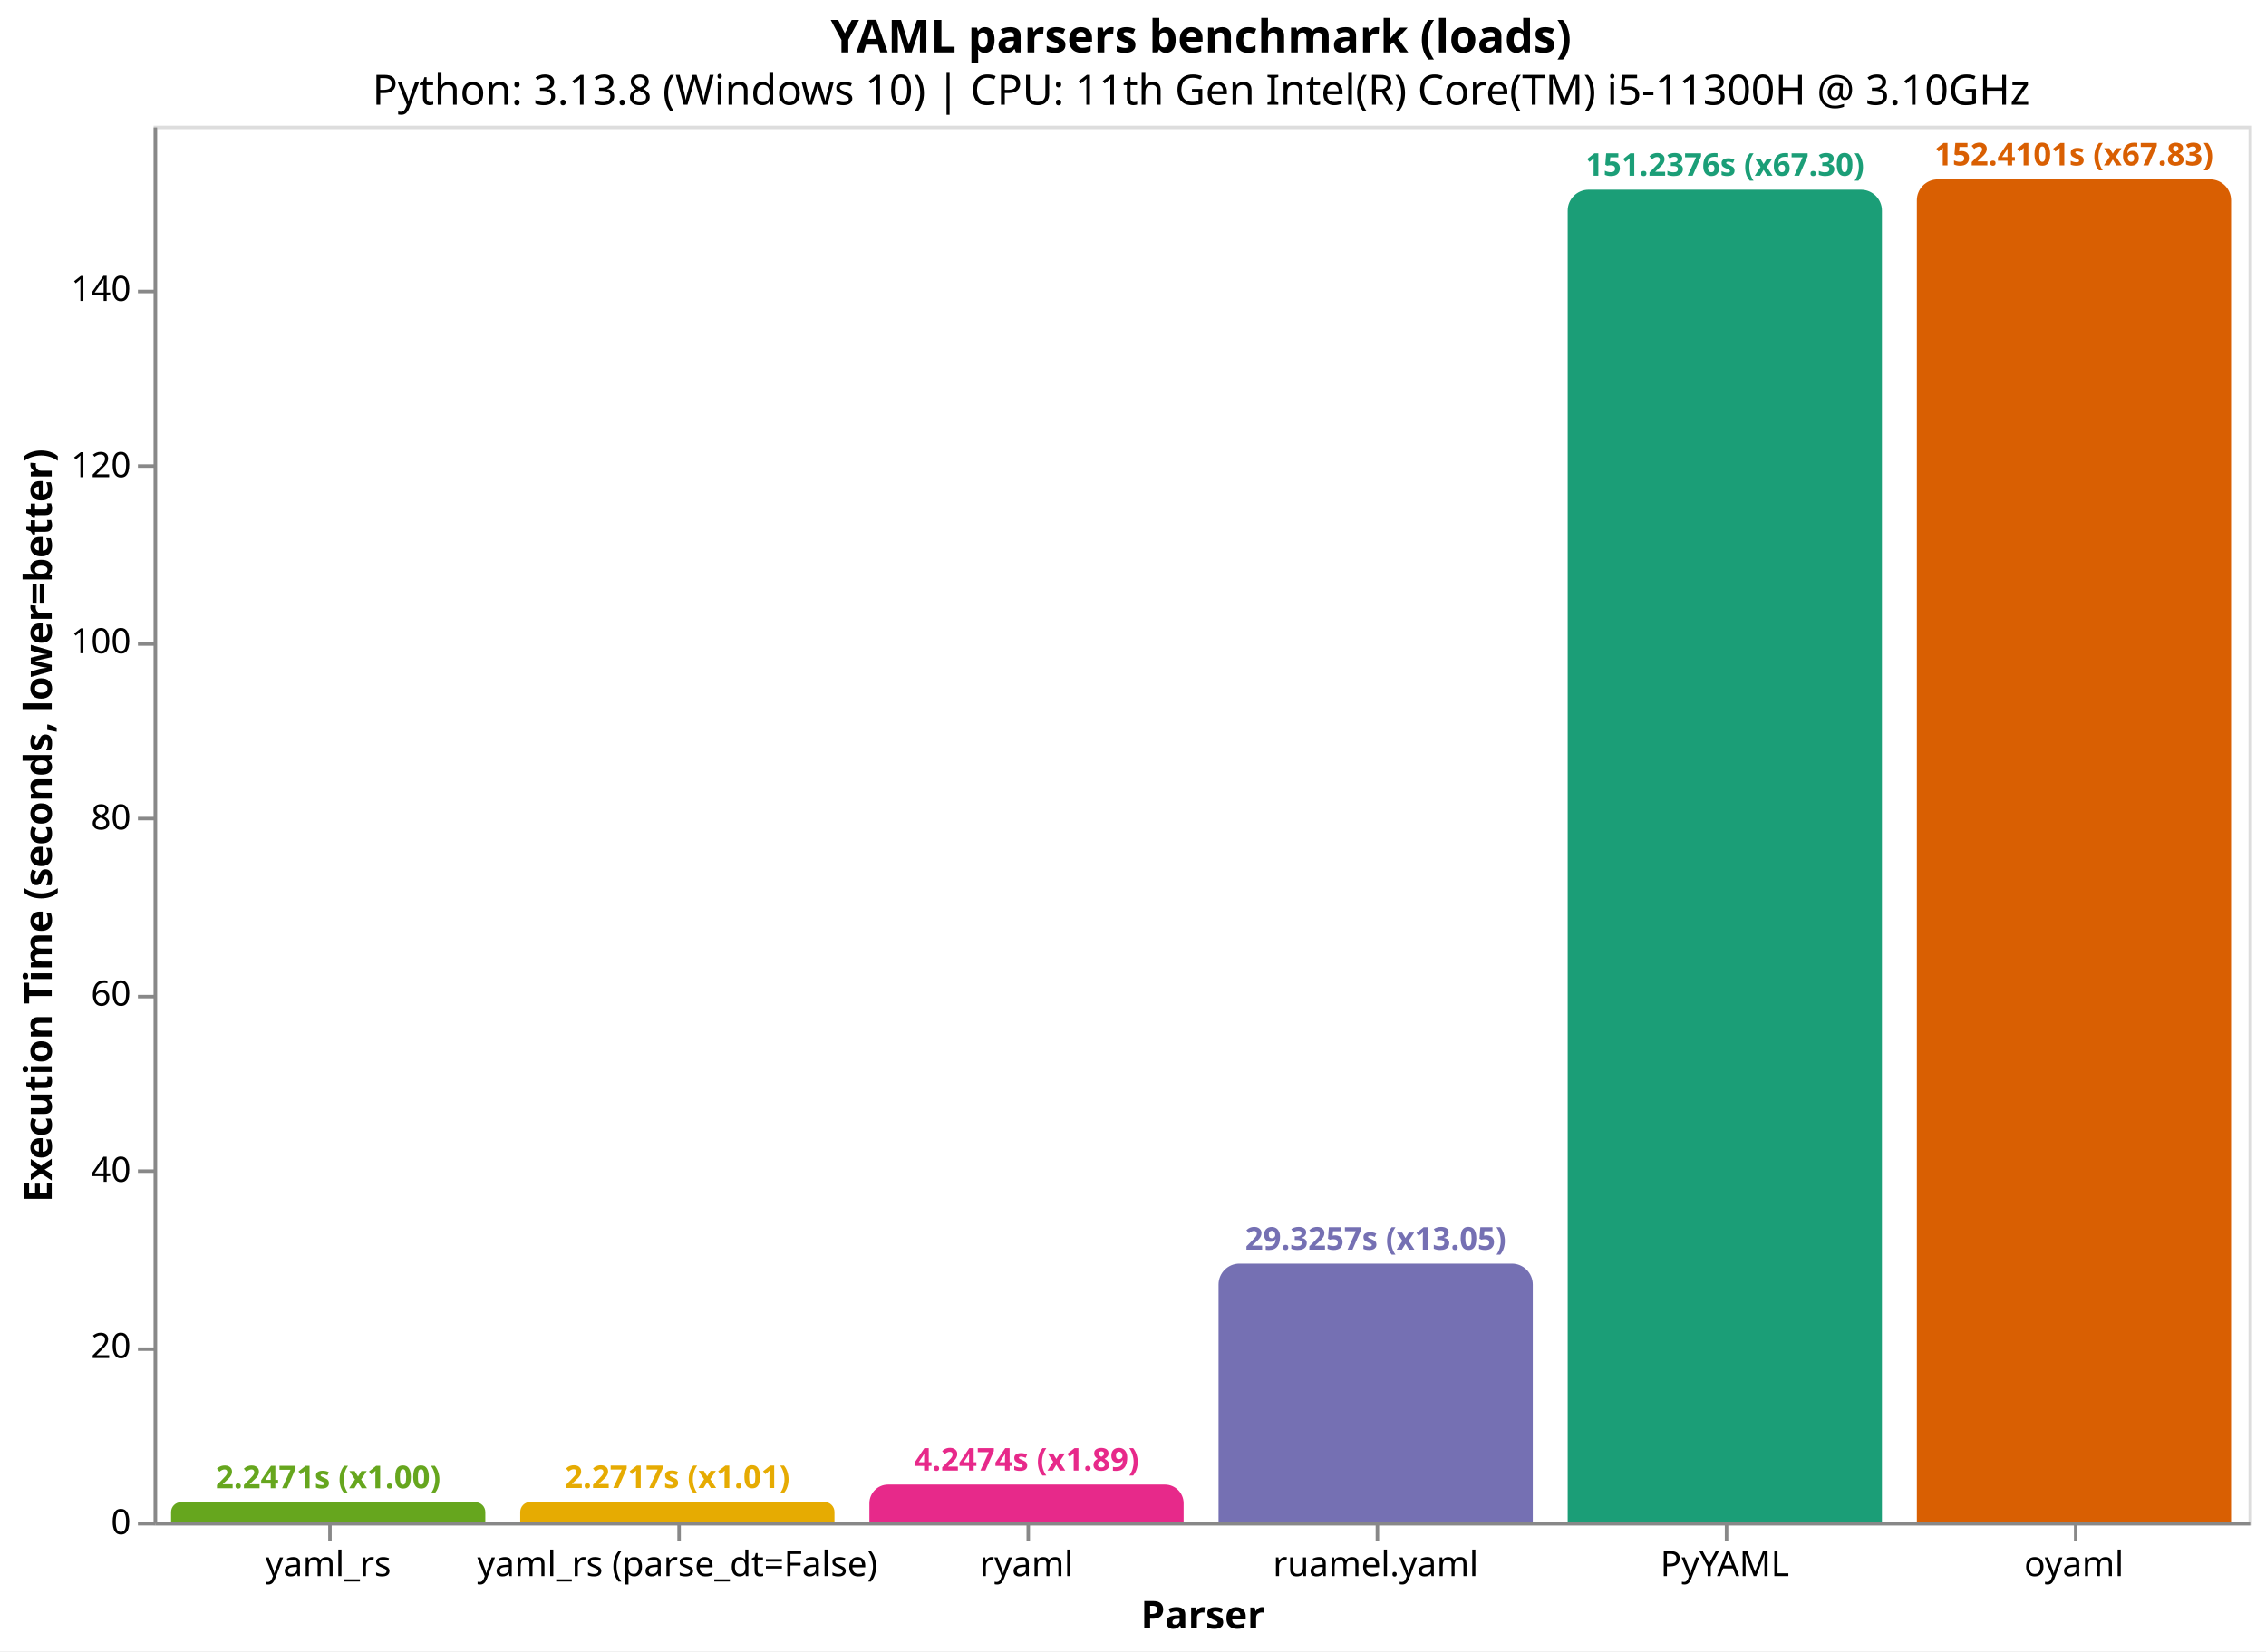
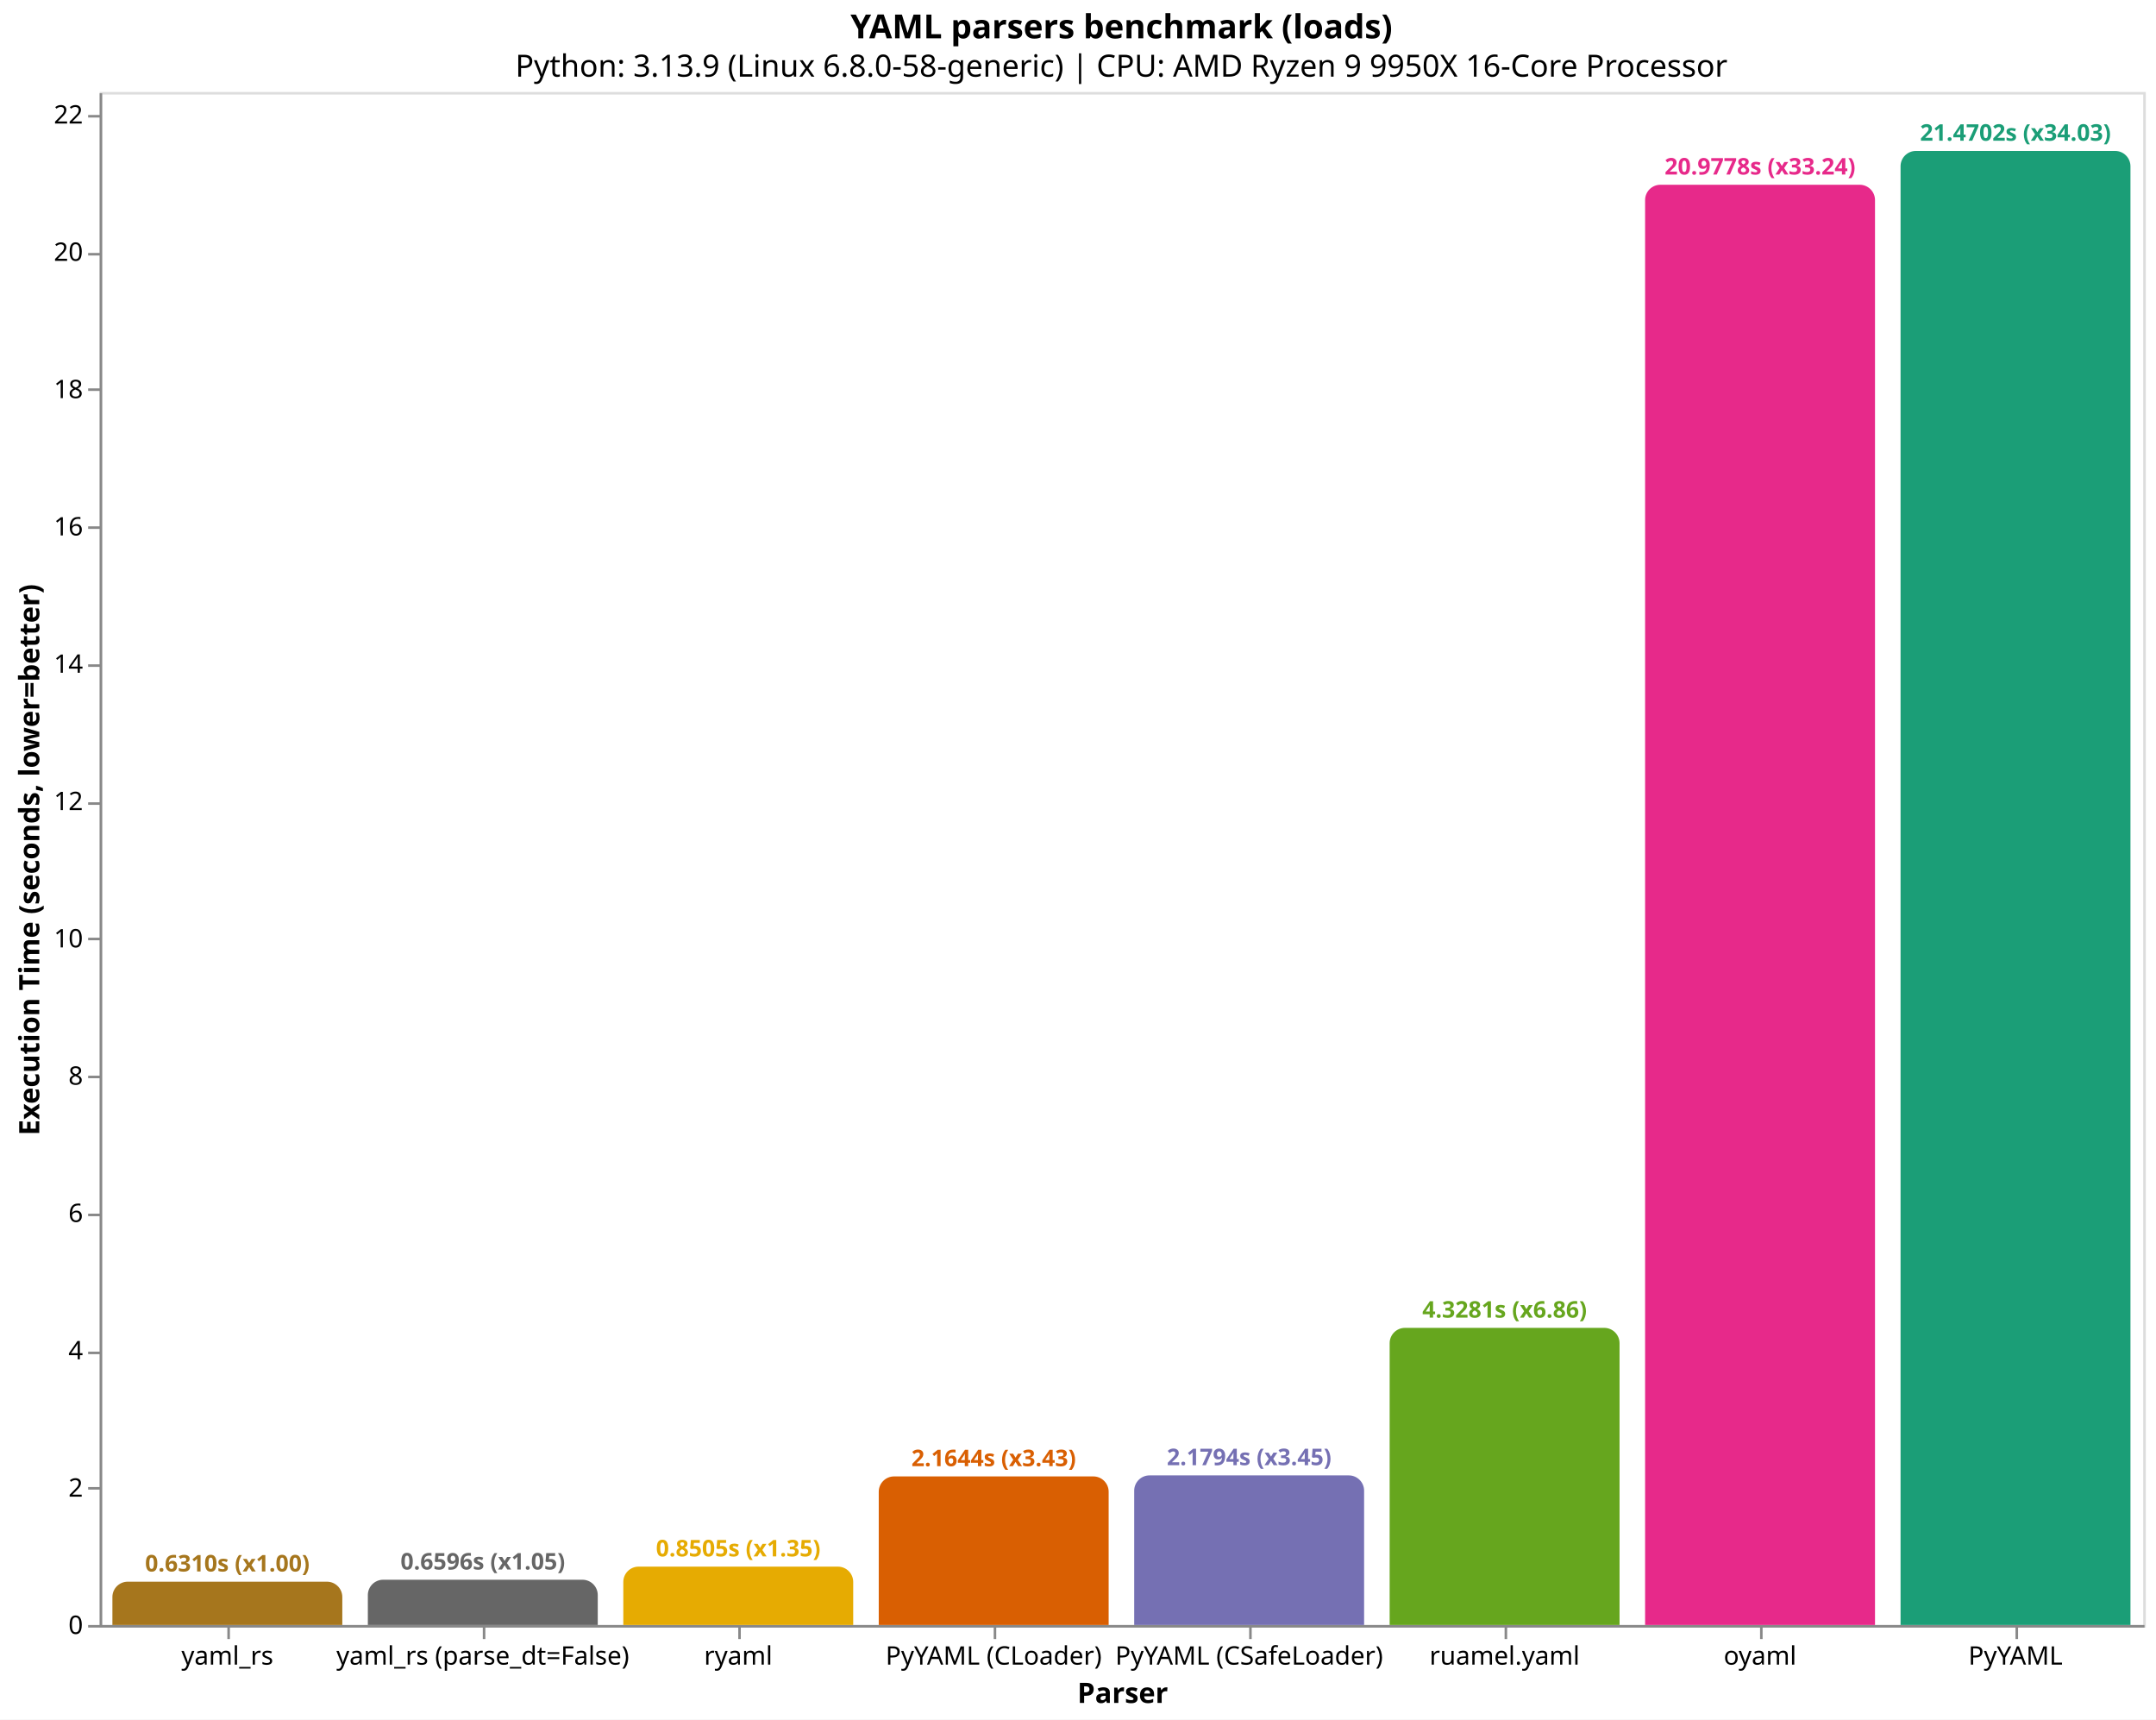
- <svg xmlns="http://www.w3.org/2000/svg" version="1.1" class="marks" width="649" height="473" viewBox="0 0 649 473">
-   <rect width="649" height="473" fill="white" />
-   <g fill="none" stroke-miterlimit="10" transform="translate(44,36)">
+ <svg xmlns="http://www.w3.org/2000/svg" version="1.1" class="marks" width="844" height="673" viewBox="0 0 844 673">
+   <rect width="844" height="673" fill="white" />
+   <g fill="none" stroke-miterlimit="10" transform="translate(39,36)">
    <g class="mark-group role-frame root" role="graphics-object" aria-roledescription="group mark container">
      <g transform="translate(0,0)">
-         <path class="background" aria-hidden="true" d="M0.5,0.5h600v400h-600Z" stroke="#ddd" />
+         <path class="background" aria-hidden="true" d="M0.5,0.5h800v600h-800Z" stroke="#ddd" />
        <g>
-           <g class="mark-group role-axis" role="graphics-symbol" aria-roledescription="axis" aria-label="X-axis titled 'Parser' for a discrete scale with 6 values: yaml_rs, yaml_rs (parse_dt=False), ryaml, ruamel.yaml, PyYAML, oyaml">
-             <g transform="translate(0.5,400.5)">
+           <g class="mark-group role-axis" role="graphics-symbol" aria-roledescription="axis" aria-label="X-axis titled 'Parser' for a discrete scale with 8 values: yaml_rs, yaml_rs (parse_dt=False), ryaml, PyYAML (CLoader), PyYAML (CSafeLoader), ending with PyYAML">
+             <g transform="translate(0.5,600.5)">
              <path class="background" aria-hidden="true" d="M0,0h0v0h0Z" pointer-events="none" />
              <g>
                <g class="mark-rule role-axis-tick" pointer-events="none">
                  <line transform="translate(50,0)" x2="0" y2="5" stroke="#888" stroke-width="1" opacity="1" />
                  <line transform="translate(150,0)" x2="0" y2="5" stroke="#888" stroke-width="1" opacity="1" />
                  <line transform="translate(250,0)" x2="0" y2="5" stroke="#888" stroke-width="1" opacity="1" />
                  <line transform="translate(350,0)" x2="0" y2="5" stroke="#888" stroke-width="1" opacity="1" />
                  <line transform="translate(450,0)" x2="0" y2="5" stroke="#888" stroke-width="1" opacity="1" />
                  <line transform="translate(550,0)" x2="0" y2="5" stroke="#888" stroke-width="1" opacity="1" />
+                   <line transform="translate(650,0)" x2="0" y2="5" stroke="#888" stroke-width="1" opacity="1" />
+                   <line transform="translate(750,0)" x2="0" y2="5" stroke="#888" stroke-width="1" opacity="1" />
                </g>
                <g class="mark-text role-axis-label" pointer-events="none">
                  <text text-anchor="middle" transform="translate(49.5,15)" font-family="sans-serif" font-size="10px" fill="#000" opacity="1">yaml_rs</text>
                  <text text-anchor="middle" transform="translate(149.5,15)" font-family="sans-serif" font-size="10px" fill="#000" opacity="1">yaml_rs (parse_dt=False)</text>
                  <text text-anchor="middle" transform="translate(249.5,15)" font-family="sans-serif" font-size="10px" fill="#000" opacity="1">ryaml</text>
-                   <text text-anchor="middle" transform="translate(349.5,15)" font-family="sans-serif" font-size="10px" fill="#000" opacity="1">ruamel.yaml</text>
-                   <text text-anchor="middle" transform="translate(449.5,15)" font-family="sans-serif" font-size="10px" fill="#000" opacity="1">PyYAML</text>
-                   <text text-anchor="middle" transform="translate(549.5,15)" font-family="sans-serif" font-size="10px" fill="#000" opacity="1">oyaml</text>
+                   <text text-anchor="middle" transform="translate(349.5,15)" font-family="sans-serif" font-size="10px" fill="#000" opacity="1">PyYAML (CLoader)</text>
+                   <text text-anchor="middle" transform="translate(449.5,15)" font-family="sans-serif" font-size="10px" fill="#000" opacity="1">PyYAML (CSafeLoader)</text>
+                   <text text-anchor="middle" transform="translate(549.5,15)" font-family="sans-serif" font-size="10px" fill="#000" opacity="1">ruamel.yaml</text>
+                   <text text-anchor="middle" transform="translate(649.5,15)" font-family="sans-serif" font-size="10px" fill="#000" opacity="1">oyaml</text>
+                   <text text-anchor="middle" transform="translate(749.5,15)" font-family="sans-serif" font-size="10px" fill="#000" opacity="1">PyYAML</text>
                </g>
                <g class="mark-rule role-axis-domain" pointer-events="none">
-                   <line transform="translate(0,0)" x2="600" y2="0" stroke="#888" stroke-width="1" opacity="1" />
+                   <line transform="translate(0,0)" x2="800" y2="0" stroke="#888" stroke-width="1" opacity="1" />
                </g>
                <g class="mark-text role-axis-title" pointer-events="none">
-                   <text text-anchor="middle" transform="translate(300,30)" font-family="sans-serif" font-size="11px" font-weight="bold" fill="#000" opacity="1">Parser</text>
+                   <text text-anchor="middle" transform="translate(400,30)" font-family="sans-serif" font-size="11px" font-weight="bold" fill="#000" opacity="1">Parser</text>
                </g>
              </g>
              <path class="foreground" aria-hidden="true" d="" pointer-events="none" display="none" />
            </g>
          </g>
-           <g class="mark-group role-axis" role="graphics-symbol" aria-roledescription="axis" aria-label="Y-axis titled 'Execution Time (seconds, lower=better)' for a linear scale with values from 0 to 159">
+           <g class="mark-group role-axis" role="graphics-symbol" aria-roledescription="axis" aria-label="Y-axis titled 'Execution Time (seconds, lower=better)' for a linear scale with values from 0 to 22">
            <g transform="translate(0.5,0.5)">
              <path class="background" aria-hidden="true" d="M0,0h0v0h0Z" pointer-events="none" />
              <g>
                <g class="mark-rule role-axis-tick" pointer-events="none">
-                   <line transform="translate(0,400)" x2="-5" y2="0" stroke="#888" stroke-width="1" opacity="1" />
-                   <line transform="translate(0,350)" x2="-5" y2="0" stroke="#888" stroke-width="1" opacity="1" />
-                   <line transform="translate(0,299)" x2="-5" y2="0" stroke="#888" stroke-width="1" opacity="1" />
-                   <line transform="translate(0,249)" x2="-5" y2="0" stroke="#888" stroke-width="1" opacity="1" />
-                   <line transform="translate(0,198)" x2="-5" y2="0" stroke="#888" stroke-width="1" opacity="1" />
-                   <line transform="translate(0,148)" x2="-5" y2="0" stroke="#888" stroke-width="1" opacity="1" />
-                   <line transform="translate(0,97)" x2="-5" y2="0" stroke="#888" stroke-width="1" opacity="1" />
-                   <line transform="translate(0,47)" x2="-5" y2="0" stroke="#888" stroke-width="1" opacity="1" />
+                   <line transform="translate(0,600)" x2="-5" y2="0" stroke="#888" stroke-width="1" opacity="1" />
+                   <line transform="translate(0,546)" x2="-5" y2="0" stroke="#888" stroke-width="1" opacity="1" />
+                   <line transform="translate(0,493)" x2="-5" y2="0" stroke="#888" stroke-width="1" opacity="1" />
+                   <line transform="translate(0,439)" x2="-5" y2="0" stroke="#888" stroke-width="1" opacity="1" />
+                   <line transform="translate(0,385)" x2="-5" y2="0" stroke="#888" stroke-width="1" opacity="1" />
+                   <line transform="translate(0,331)" x2="-5" y2="0" stroke="#888" stroke-width="1" opacity="1" />
+                   <line transform="translate(0,278)" x2="-5" y2="0" stroke="#888" stroke-width="1" opacity="1" />
+                   <line transform="translate(0,224)" x2="-5" y2="0" stroke="#888" stroke-width="1" opacity="1" />
+                   <line transform="translate(0,170)" x2="-5" y2="0" stroke="#888" stroke-width="1" opacity="1" />
+                   <line transform="translate(0,116)" x2="-5" y2="0" stroke="#888" stroke-width="1" opacity="1" />
+                   <line transform="translate(0,63)" x2="-5" y2="0" stroke="#888" stroke-width="1" opacity="1" />
+                   <line transform="translate(0,9)" x2="-5" y2="0" stroke="#888" stroke-width="1" opacity="1" />
                </g>
                <g class="mark-text role-axis-label" pointer-events="none">
-                   <text text-anchor="end" transform="translate(-7,403)" font-family="sans-serif" font-size="10px" fill="#000" opacity="1">0</text>
-                   <text text-anchor="end" transform="translate(-7,352.5289)" font-family="sans-serif" font-size="10px" fill="#000" opacity="1">20</text>
-                   <text text-anchor="end" transform="translate(-7,302.0578)" font-family="sans-serif" font-size="10px" fill="#000" opacity="1">40</text>
-                   <text text-anchor="end" transform="translate(-7,251.5867)" font-family="sans-serif" font-size="10px" fill="#000" opacity="1">60</text>
-                   <text text-anchor="end" transform="translate(-7,201.1156)" font-family="sans-serif" font-size="10px" fill="#000" opacity="1">80</text>
-                   <text text-anchor="end" transform="translate(-7,150.6445)" font-family="sans-serif" font-size="10px" fill="#000" opacity="1">100</text>
-                   <text text-anchor="end" transform="translate(-7,100.1734)" font-family="sans-serif" font-size="10px" fill="#000" opacity="1">120</text>
-                   <text text-anchor="end" transform="translate(-7,49.70225)" font-family="sans-serif" font-size="10px" fill="#000" opacity="1">140</text>
+                   <text text-anchor="end" transform="translate(-7,603)" font-family="sans-serif" font-size="10px" fill="#000" opacity="1">0</text>
+                   <text text-anchor="end" transform="translate(-7,549.2584)" font-family="sans-serif" font-size="10px" fill="#000" opacity="1">2</text>
+                   <text text-anchor="end" transform="translate(-7,495.5167)" font-family="sans-serif" font-size="10px" fill="#000" opacity="1">4</text>
+                   <text text-anchor="end" transform="translate(-7,441.7751)" font-family="sans-serif" font-size="10px" fill="#000" opacity="1">6</text>
+                   <text text-anchor="end" transform="translate(-7,388.0335)" font-family="sans-serif" font-size="10px" fill="#000" opacity="1">8</text>
+                   <text text-anchor="end" transform="translate(-7,334.2918)" font-family="sans-serif" font-size="10px" fill="#000" opacity="1">10</text>
+                   <text text-anchor="end" transform="translate(-7,280.5502)" font-family="sans-serif" font-size="10px" fill="#000" opacity="1">12</text>
+                   <text text-anchor="end" transform="translate(-7,226.8086)" font-family="sans-serif" font-size="10px" fill="#000" opacity="1">14</text>
+                   <text text-anchor="end" transform="translate(-7,173.0669)" font-family="sans-serif" font-size="10px" fill="#000" opacity="1">16</text>
+                   <text text-anchor="end" transform="translate(-7,119.3253)" font-family="sans-serif" font-size="10px" fill="#000" opacity="1">18</text>
+                   <text text-anchor="end" transform="translate(-7,65.58365)" font-family="sans-serif" font-size="10px" fill="#000" opacity="1">20</text>
+                   <text text-anchor="end" transform="translate(-7,11.84201)" font-family="sans-serif" font-size="10px" fill="#000" opacity="1">22</text>
                </g>
                <g class="mark-rule role-axis-domain" pointer-events="none">
-                   <line transform="translate(0,400)" x2="0" y2="-400" stroke="#888" stroke-width="1" opacity="1" />
+                   <line transform="translate(0,600)" x2="0" y2="-600" stroke="#888" stroke-width="1" opacity="1" />
                </g>
                <g class="mark-text role-axis-title" pointer-events="none">
-                   <text text-anchor="middle" transform="translate(-27.68457,200) rotate(-90) translate(0,-2)" font-family="sans-serif" font-size="11px" font-weight="bold" fill="#000" opacity="1">Execution Time (seconds, lower=better)</text>
+                   <text text-anchor="middle" transform="translate(-22.12305,300) rotate(-90) translate(0,-2)" font-family="sans-serif" font-size="11px" font-weight="bold" fill="#000" opacity="1">Execution Time (seconds, lower=better)</text>
                </g>
              </g>
              <path class="foreground" aria-hidden="true" d="" pointer-events="none" display="none" />
            </g>
          </g>
          <g class="mark-group role-scope" role="graphics-object" aria-roledescription="group mark container">
-             <g transform="translate(5,394.3294)">
-               <path class="background" aria-hidden="true" d="M2.835,0L87.165,0C88.73,0,90,1.27,90,2.835L90,5.671C90,5.671,90,5.671,90,5.671L0,5.671C0,5.671,0,5.671,0,5.671L0,2.835C0,1.27,1.27,0,2.835,0Z" />
+             <g transform="translate(5,583.0443)">
+               <path class="background" aria-hidden="true" d="M6,0L84,0C87.311,0,90,2.689,90,6L90,16.956C90,16.956,90,16.956,90,16.956L0,16.956C0,16.956,0,16.956,0,16.956L0,6C0,2.689,2.689,0,6,0Z" />
              <g clip-path="url(#clip1)">
                <g class="mark-group role-scope" role="graphics-object" aria-roledescription="group mark container">
-                   <g transform="translate(0,-394.3294)">
-                     <path class="background" aria-hidden="true" d="M0,0h90v0h-90Z" />
-                     <g>
-                       <g class="mark-rect role-mark layer_0_marks" role="graphics-object" aria-roledescription="rect mark container">
-                         <path aria-label="Parser: yaml_rs; Execution Time (seconds, lower=better): 2.2470644; parser: yaml_rs; Execution Time (s): 2.2471; Slowdown: 1.00" role="graphics-symbol" aria-roledescription="bar" d="M0,394.329h90v5.671h-90Z" fill="#66a61e" />
-                       </g>
-                     </g>
-                     <path class="foreground" aria-hidden="true" d="" display="none" />
-                   </g>
-                 </g>
-               </g>
-               <path class="foreground" aria-hidden="true" d="" display="none" />
-             </g>
-             <g transform="translate(105,394.2672)">
-               <path class="background" aria-hidden="true" d="M2.866,0L87.134,0C88.716,0,90,1.284,90,2.866L90,5.733C90,5.733,90,5.733,90,5.733L0,5.733C0,5.733,0,5.733,0,5.733L0,2.866C0,1.284,1.284,0,2.866,0Z" />
+                   <g transform="translate(0,-583.0443)">
+                     <path class="background" aria-hidden="true" d="M0,0h90v0h-90Z" />
+                     <g>
+                       <g class="mark-rect role-mark layer_0_marks" role="graphics-object" aria-roledescription="rect mark container">
+                         <path aria-label="Parser: yaml_rs; Execution Time (seconds, lower=better): 0.631007436042; parser: yaml_rs; Execution Time (s): 0.6310; Slowdown: 1.00" role="graphics-symbol" aria-roledescription="bar" d="M0,583.044h90v16.956h-90Z" fill="#a6761d" />
+                       </g>
+                     </g>
+                     <path class="foreground" aria-hidden="true" d="" display="none" />
+                   </g>
+                 </g>
+               </g>
+               <path class="foreground" aria-hidden="true" d="" display="none" />
+             </g>
+             <g transform="translate(105,582.2755)">
+               <path class="background" aria-hidden="true" d="M6,0L84,0C87.311,0,90,2.689,90,6L90,17.724C90,17.724,90,17.724,90,17.724L0,17.724C0,17.724,0,17.724,0,17.724L0,6C0,2.689,2.689,0,6,0Z" />
              <g clip-path="url(#clip2)">
                <g class="mark-group role-scope" role="graphics-object" aria-roledescription="group mark container">
-                   <g transform="translate(0,-394.2672)">
-                     <path class="background" aria-hidden="true" d="M0,0h90v0h-90Z" />
-                     <g>
-                       <g class="mark-rect role-mark layer_0_marks" role="graphics-object" aria-roledescription="rect mark container">
-                         <path aria-label="Parser: yaml_rs (parse_dt=False); Execution Time (seconds, lower=better): 2.27169579999; parser: yaml_rs (parse_dt=False); Execution Time (s): 2.2717; Slowdown: 1.01" role="graphics-symbol" aria-roledescription="bar" d="M0,394.267h90v5.733h-90Z" fill="#e6ab02" />
-                       </g>
-                     </g>
-                     <path class="foreground" aria-hidden="true" d="" display="none" />
-                   </g>
-                 </g>
-               </g>
-               <path class="foreground" aria-hidden="true" d="" display="none" />
-             </g>
-             <g transform="translate(205,389.2814)">
-               <path class="background" aria-hidden="true" d="M5.359,0L84.641,0C87.599,0,90,2.401,90,5.359L90,10.719C90,10.719,90,10.719,90,10.719L0,10.719C0,10.719,0,10.719,0,10.719L0,5.359C0,2.401,2.401,0,5.359,0Z" />
+                   <g transform="translate(0,-582.2755)">
+                     <path class="background" aria-hidden="true" d="M0,0h90v0h-90Z" />
+                     <g>
+                       <g class="mark-rect role-mark layer_0_marks" role="graphics-object" aria-roledescription="rect mark container">
+                         <path aria-label="Parser: yaml_rs (parse_dt=False); Execution Time (seconds, lower=better): 0.659617808027; parser: yaml_rs (parse_dt=False); Execution Time (s): 0.6596; Slowdown: 1.05" role="graphics-symbol" aria-roledescription="bar" d="M0,582.276h90v17.724h-90Z" fill="#666666" />
+                       </g>
+                     </g>
+                     <path class="foreground" aria-hidden="true" d="" display="none" />
+                   </g>
+                 </g>
+               </g>
+               <path class="foreground" aria-hidden="true" d="" display="none" />
+             </g>
+             <g transform="translate(205,577.1464)">
+               <path class="background" aria-hidden="true" d="M6,0L84,0C87.311,0,90,2.689,90,6L90,22.854C90,22.854,90,22.854,90,22.854L0,22.854C0,22.854,0,22.854,0,22.854L0,6C0,2.689,2.689,0,6,0Z" />
              <g clip-path="url(#clip3)">
                <g class="mark-group role-scope" role="graphics-object" aria-roledescription="group mark container">
-                   <g transform="translate(0,-389.2814)">
-                     <path class="background" aria-hidden="true" d="M0,0h90v0h-90Z" />
-                     <g>
-                       <g class="mark-rect role-mark layer_0_marks" role="graphics-object" aria-roledescription="rect mark container">
-                         <path aria-label="Parser: ryaml; Execution Time (seconds, lower=better): 4.24743520001; parser: ryaml; Execution Time (s): 4.2474; Slowdown: 1.89" role="graphics-symbol" aria-roledescription="bar" d="M0,389.281h90v10.719h-90Z" fill="#e7298a" />
-                       </g>
-                     </g>
-                     <path class="foreground" aria-hidden="true" d="" display="none" />
-                   </g>
-                 </g>
-               </g>
-               <path class="foreground" aria-hidden="true" d="" display="none" />
-             </g>
-             <g transform="translate(305,325.9949)">
-               <path class="background" aria-hidden="true" d="M6,0L84,0C87.311,0,90,2.689,90,6L90,74.005C90,74.005,90,74.005,90,74.005L0,74.005C0,74.005,0,74.005,0,74.005L0,6C0,2.689,2.689,0,6,0Z" />
+                   <g transform="translate(0,-577.1464)">
+                     <path class="background" aria-hidden="true" d="M0,0h90v0h-90Z" />
+                     <g>
+                       <g class="mark-rect role-mark layer_0_marks" role="graphics-object" aria-roledescription="rect mark container">
+                         <path aria-label="Parser: ryaml; Execution Time (seconds, lower=better): 0.850498959965; parser: ryaml; Execution Time (s): 0.8505; Slowdown: 1.35" role="graphics-symbol" aria-roledescription="bar" d="M0,577.146h90v22.854h-90Z" fill="#e6ab02" />
+                       </g>
+                     </g>
+                     <path class="foreground" aria-hidden="true" d="" display="none" />
+                   </g>
+                 </g>
+               </g>
+               <path class="foreground" aria-hidden="true" d="" display="none" />
+             </g>
+             <g transform="translate(305,541.841)">
+               <path class="background" aria-hidden="true" d="M6,0L84,0C87.311,0,90,2.689,90,6L90,58.159C90,58.159,90,58.159,90,58.159L0,58.159C0,58.159,0,58.159,0,58.159L0,6C0,2.689,2.689,0,6,0Z" />
              <g clip-path="url(#clip4)">
                <g class="mark-group role-scope" role="graphics-object" aria-roledescription="group mark container">
-                   <g transform="translate(0,-325.9949)">
-                     <path class="background" aria-hidden="true" d="M0,0h90v0h-90Z" />
-                     <g>
-                       <g class="mark-rect role-mark layer_0_marks" role="graphics-object" aria-roledescription="rect mark container">
-                         <path aria-label="Parser: ruamel.yaml; Execution Time (seconds, lower=better): 29.3257107; parser: ruamel.yaml; Execution Time (s): 29.3257; Slowdown: 13.05" role="graphics-symbol" aria-roledescription="bar" d="M0,325.995h90v74.005h-90Z" fill="#7570b3" />
-                       </g>
-                     </g>
-                     <path class="foreground" aria-hidden="true" d="" display="none" />
-                   </g>
-                 </g>
-               </g>
-               <path class="foreground" aria-hidden="true" d="" display="none" />
-             </g>
-             <g transform="translate(405,18.34359)">
-               <path class="background" aria-hidden="true" d="M6,0L84,0C87.311,0,90,2.689,90,6L90,381.656C90,381.656,90,381.656,90,381.656L0,381.656C0,381.656,0,381.656,0,381.656L0,6C0,2.689,2.689,0,6,0Z" />
+                   <g transform="translate(0,-541.841)">
+                     <path class="background" aria-hidden="true" d="M0,0h90v0h-90Z" />
+                     <g>
+                       <g class="mark-rect role-mark layer_0_marks" role="graphics-object" aria-roledescription="rect mark container">
+                         <path aria-label="Parser: PyYAML (CLoader); Execution Time (seconds, lower=better): 2.16439132827; parser: PyYAML (CLoader); Execution Time (s): 2.1644; Slowdown: 3.43" role="graphics-symbol" aria-roledescription="bar" d="M0,541.841h90v58.159h-90Z" fill="#d95f02" />
+                       </g>
+                     </g>
+                     <path class="foreground" aria-hidden="true" d="" display="none" />
+                   </g>
+                 </g>
+               </g>
+               <path class="foreground" aria-hidden="true" d="" display="none" />
+             </g>
+             <g transform="translate(405,541.4368)">
+               <path class="background" aria-hidden="true" d="M6,0L84,0C87.311,0,90,2.689,90,6L90,58.563C90,58.563,90,58.563,90,58.563L0,58.563C0,58.563,0,58.563,0,58.563L0,6C0,2.689,2.689,0,6,0Z" />
              <g clip-path="url(#clip5)">
                <g class="mark-group role-scope" role="graphics-object" aria-roledescription="group mark container">
-                   <g transform="translate(0,-18.34359)">
-                     <path class="background" aria-hidden="true" d="M0,0h90v0h-90Z" />
-                     <g>
-                       <g class="mark-rect role-mark layer_0_marks" role="graphics-object" aria-roledescription="rect mark container">
-                         <path aria-label="Parser: PyYAML; Execution Time (seconds, lower=better): 151.2375795; parser: PyYAML; Execution Time (s): 151.2376; Slowdown: 67.30" role="graphics-symbol" aria-roledescription="bar" d="M0,18.344h90v381.656h-90Z" fill="#1b9e77" />
-                       </g>
-                     </g>
-                     <path class="foreground" aria-hidden="true" d="" display="none" />
-                   </g>
-                 </g>
-               </g>
-               <path class="foreground" aria-hidden="true" d="" display="none" />
-             </g>
-             <g transform="translate(505,15.38462)">
-               <path class="background" aria-hidden="true" d="M6,0L84,0C87.311,0,90,2.689,90,6L90,384.615C90,384.615,90,384.615,90,384.615L0,384.615C0,384.615,0,384.615,0,384.615L0,6C0,2.689,2.689,0,6,0Z" />
+                   <g transform="translate(0,-541.4368)">
+                     <path class="background" aria-hidden="true" d="M0,0h90v0h-90Z" />
+                     <g>
+                       <g class="mark-rect role-mark layer_0_marks" role="graphics-object" aria-roledescription="rect mark container">
+                         <path aria-label="Parser: PyYAML (CSafeLoader); Execution Time (seconds, lower=better): 2.17943572773; parser: PyYAML (CSafeLoader); Execution Time (s): 2.1794; Slowdown: 3.45" role="graphics-symbol" aria-roledescription="bar" d="M0,541.437h90v58.563h-90Z" fill="#7570b3" />
+                       </g>
+                     </g>
+                     <path class="foreground" aria-hidden="true" d="" display="none" />
+                   </g>
+                 </g>
+               </g>
+               <path class="foreground" aria-hidden="true" d="" display="none" />
+             </g>
+             <g transform="translate(505,483.7002)">
+               <path class="background" aria-hidden="true" d="M6,0L84,0C87.311,0,90,2.689,90,6L90,116.3C90,116.3,90,116.3,90,116.3L0,116.3C0,116.3,0,116.3,0,116.3L0,6C0,2.689,2.689,0,6,0Z" />
              <g clip-path="url(#clip6)">
                <g class="mark-group role-scope" role="graphics-object" aria-roledescription="group mark container">
-                   <g transform="translate(0,-15.38462)">
-                     <path class="background" aria-hidden="true" d="M0,0h90v0h-90Z" />
-                     <g>
-                       <g class="mark-rect role-mark layer_0_marks" role="graphics-object" aria-roledescription="rect mark container">
-                         <path aria-label="Parser: oyaml; Execution Time (seconds, lower=better): 152.4101234; parser: oyaml; Execution Time (s): 152.4101; Slowdown: 67.83" role="graphics-symbol" aria-roledescription="bar" d="M0,15.385h90v384.615h-90Z" fill="#d95f02" />
+                   <g transform="translate(0,-483.7002)">
+                     <path class="background" aria-hidden="true" d="M0,0h90v0h-90Z" />
+                     <g>
+                       <g class="mark-rect role-mark layer_0_marks" role="graphics-object" aria-roledescription="rect mark container">
+                         <path aria-label="Parser: ruamel.yaml; Execution Time (seconds, lower=better): 4.32810800732; parser: ruamel.yaml; Execution Time (s): 4.3281; Slowdown: 6.86" role="graphics-symbol" aria-roledescription="bar" d="M0,483.7h90v116.3h-90Z" fill="#66a61e" />
+                       </g>
+                     </g>
+                     <path class="foreground" aria-hidden="true" d="" display="none" />
+                   </g>
+                 </g>
+               </g>
+               <path class="foreground" aria-hidden="true" d="" display="none" />
+             </g>
+             <g transform="translate(605,36.30944)">
+               <path class="background" aria-hidden="true" d="M6,0L84,0C87.311,0,90,2.689,90,6L90,563.691C90,563.691,90,563.691,90,563.691L0,563.691C0,563.691,0,563.691,0,563.691L0,6C0,2.689,2.689,0,6,0Z" />
+               <g clip-path="url(#clip7)">
+                 <g class="mark-group role-scope" role="graphics-object" aria-roledescription="group mark container">
+                   <g transform="translate(0,-36.30944)">
+                     <path class="background" aria-hidden="true" d="M0,0h90v0h-90Z" />
+                     <g>
+                       <g class="mark-rect role-mark layer_0_marks" role="graphics-object" aria-roledescription="rect mark container">
+                         <path aria-label="Parser: oyaml; Execution Time (seconds, lower=better): 20.9777970383; parser: oyaml; Execution Time (s): 20.9778; Slowdown: 33.24" role="graphics-symbol" aria-roledescription="bar" d="M0,36.309h90v563.691h-90Z" fill="#e7298a" />
+                       </g>
+                     </g>
+                     <path class="foreground" aria-hidden="true" d="" display="none" />
+                   </g>
+                 </g>
+               </g>
+               <path class="foreground" aria-hidden="true" d="" display="none" />
+             </g>
+             <g transform="translate(705,23.07692)">
+               <path class="background" aria-hidden="true" d="M6,0L84,0C87.311,0,90,2.689,90,6L90,576.923C90,576.923,90,576.923,90,576.923L0,576.923C0,576.923,0,576.923,0,576.923L0,6C0,2.689,2.689,0,6,0Z" />
+               <g clip-path="url(#clip8)">
+                 <g class="mark-group role-scope" role="graphics-object" aria-roledescription="group mark container">
+                   <g transform="translate(0,-23.07692)">
+                     <path class="background" aria-hidden="true" d="M0,0h90v0h-90Z" />
+                     <g>
+                       <g class="mark-rect role-mark layer_0_marks" role="graphics-object" aria-roledescription="rect mark container">
+                         <path aria-label="Parser: PyYAML; Execution Time (seconds, lower=better): 21.47024649; parser: PyYAML; Execution Time (s): 21.4702; Slowdown: 34.03" role="graphics-symbol" aria-roledescription="bar" d="M0,23.077h90v576.923h-90Z" fill="#1b9e77" />
                      </g>
                    </g>
                    <path class="foreground" aria-hidden="true" d="" display="none" />
                  </g>
                </g>
              </g>
              <path class="foreground" aria-hidden="true" d="" display="none" />
            </g>
          </g>
          <g class="mark-text role-mark layer_1_marks" role="graphics-object" aria-roledescription="text mark container">
-             <text aria-label="Parser: yaml_rs; Execution Time (seconds, lower=better): 2.2470644; parser: yaml_rs; label: 2.2471s (x1.00); Execution Time (s): 2.2471; Slowdown: 1.00" role="graphics-symbol" aria-roledescription="text mark" text-anchor="middle" transform="translate(50,390.3294)" font-family="sans-serif" font-size="9px" font-weight="bold" fill="#66a61e">2.2471s (x1.00)</text>
-             <text aria-label="Parser: yaml_rs (parse_dt=False); Execution Time (seconds, lower=better): 2.27169579999; parser: yaml_rs (parse_dt=False); label: 2.2717s (x1.01); Execution Time (s): 2.2717; Slowdown: 1.01" role="graphics-symbol" aria-roledescription="text mark" text-anchor="middle" transform="translate(150,390.2672)" font-family="sans-serif" font-size="9px" font-weight="bold" fill="#e6ab02">2.2717s (x1.01)</text>
-             <text aria-label="Parser: ryaml; Execution Time (seconds, lower=better): 4.24743520001; parser: ryaml; label: 4.2474s (x1.89); Execution Time (s): 4.2474; Slowdown: 1.89" role="graphics-symbol" aria-roledescription="text mark" text-anchor="middle" transform="translate(250,385.2814)" font-family="sans-serif" font-size="9px" font-weight="bold" fill="#e7298a">4.2474s (x1.89)</text>
-             <text aria-label="Parser: ruamel.yaml; Execution Time (seconds, lower=better): 29.3257107; parser: ruamel.yaml; label: 29.3257s (x13.05); Execution Time (s): 29.3257; Slowdown: 13.05" role="graphics-symbol" aria-roledescription="text mark" text-anchor="middle" transform="translate(350,321.9949)" font-family="sans-serif" font-size="9px" font-weight="bold" fill="#7570b3">29.3257s (x13.05)</text>
-             <text aria-label="Parser: PyYAML; Execution Time (seconds, lower=better): 151.2375795; parser: PyYAML; label: 151.2376s (x67.30); Execution Time (s): 151.2376; Slowdown: 67.30" role="graphics-symbol" aria-roledescription="text mark" text-anchor="middle" transform="translate(450,14.34359)" font-family="sans-serif" font-size="9px" font-weight="bold" fill="#1b9e77">151.2376s (x67.30)</text>
-             <text aria-label="Parser: oyaml; Execution Time (seconds, lower=better): 152.4101234; parser: oyaml; label: 152.4101s (x67.83); Execution Time (s): 152.4101; Slowdown: 67.83" role="graphics-symbol" aria-roledescription="text mark" text-anchor="middle" transform="translate(550,11.38462)" font-family="sans-serif" font-size="9px" font-weight="bold" fill="#d95f02">152.4101s (x67.83)</text>
+             <text aria-label="Parser: yaml_rs; Execution Time (seconds, lower=better): 0.631007436042; parser: yaml_rs; label: 0.6310s (x1.00); Execution Time (s): 0.6310; Slowdown: 1.00" role="graphics-symbol" aria-roledescription="text mark" text-anchor="middle" transform="translate(50,579.0443)" font-family="sans-serif" font-size="9px" font-weight="bold" fill="#a6761d">0.6310s (x1.00)</text>
+             <text aria-label="Parser: yaml_rs (parse_dt=False); Execution Time (seconds, lower=better): 0.659617808027; parser: yaml_rs (parse_dt=False); label: 0.6596s (x1.05); Execution Time (s): 0.6596; Slowdown: 1.05" role="graphics-symbol" aria-roledescription="text mark" text-anchor="middle" transform="translate(150,578.2755)" font-family="sans-serif" font-size="9px" font-weight="bold" fill="#666666">0.6596s (x1.05)</text>
+             <text aria-label="Parser: ryaml; Execution Time (seconds, lower=better): 0.850498959965; parser: ryaml; label: 0.8505s (x1.35); Execution Time (s): 0.8505; Slowdown: 1.35" role="graphics-symbol" aria-roledescription="text mark" text-anchor="middle" transform="translate(250,573.1464)" font-family="sans-serif" font-size="9px" font-weight="bold" fill="#e6ab02">0.8505s (x1.35)</text>
+             <text aria-label="Parser: PyYAML (CLoader); Execution Time (seconds, lower=better): 2.16439132827; parser: PyYAML (CLoader); label: 2.1644s (x3.43); Execution Time (s): 2.1644; Slowdown: 3.43" role="graphics-symbol" aria-roledescription="text mark" text-anchor="middle" transform="translate(350,537.841)" font-family="sans-serif" font-size="9px" font-weight="bold" fill="#d95f02">2.1644s (x3.43)</text>
+             <text aria-label="Parser: PyYAML (CSafeLoader); Execution Time (seconds, lower=better): 2.17943572773; parser: PyYAML (CSafeLoader); label: 2.1794s (x3.45); Execution Time (s): 2.1794; Slowdown: 3.45" role="graphics-symbol" aria-roledescription="text mark" text-anchor="middle" transform="translate(450,537.4368)" font-family="sans-serif" font-size="9px" font-weight="bold" fill="#7570b3">2.1794s (x3.45)</text>
+             <text aria-label="Parser: ruamel.yaml; Execution Time (seconds, lower=better): 4.32810800732; parser: ruamel.yaml; label: 4.3281s (x6.86); Execution Time (s): 4.3281; Slowdown: 6.86" role="graphics-symbol" aria-roledescription="text mark" text-anchor="middle" transform="translate(550,479.7002)" font-family="sans-serif" font-size="9px" font-weight="bold" fill="#66a61e">4.3281s (x6.86)</text>
+             <text aria-label="Parser: oyaml; Execution Time (seconds, lower=better): 20.9777970383; parser: oyaml; label: 20.9778s (x33.24); Execution Time (s): 20.9778; Slowdown: 33.24" role="graphics-symbol" aria-roledescription="text mark" text-anchor="middle" transform="translate(650,32.30944)" font-family="sans-serif" font-size="9px" font-weight="bold" fill="#e7298a">20.9778s (x33.24)</text>
+             <text aria-label="Parser: PyYAML; Execution Time (seconds, lower=better): 21.47024649; parser: PyYAML; label: 21.4702s (x34.03); Execution Time (s): 21.4702; Slowdown: 34.03" role="graphics-symbol" aria-roledescription="text mark" text-anchor="middle" transform="translate(750,19.07692)" font-family="sans-serif" font-size="9px" font-weight="bold" fill="#1b9e77">21.4702s (x34.03)</text>
          </g>
          <g class="mark-group role-title">
-             <g transform="translate(300,-31)">
+             <g transform="translate(400,-31)">
              <path class="background" aria-hidden="true" d="M0,0h0v0h0Z" pointer-events="none" />
              <g>
                <g class="mark-text role-title-text" role="graphics-symbol" aria-roledescription="title" aria-label="Title text 'YAML parsers benchmark (loads)'" pointer-events="none">
                  <text text-anchor="middle" transform="translate(0,10)" font-family="sans-serif" font-size="13px" font-weight="bold" fill="#000" opacity="1">YAML parsers benchmark (loads)</text>
                </g>
-                 <g class="mark-text role-title-subtitle" role="graphics-symbol" aria-roledescription="subtitle" aria-label="Subtitle text 'Python: 3.13.8 (Windows 10) | CPU: 11th Gen Intel(R) Core(TM) i5-11300H @ 3.10GHz'" pointer-events="none">
-                   <text text-anchor="middle" transform="translate(0,25)" font-family="sans-serif" font-size="12px" fill="#000" opacity="1">Python: 3.13.8 (Windows 10) | CPU: 11th Gen Intel(R) Core(TM) i5-11300H @ 3.10GHz</text>
+                 <g class="mark-text role-title-subtitle" role="graphics-symbol" aria-roledescription="subtitle" aria-label="Subtitle text 'Python: 3.13.9 (Linux 6.8.0-58-generic) | CPU: AMD Ryzen 9 9950X 16-Core Processor'" pointer-events="none">
+                   <text text-anchor="middle" transform="translate(0,25)" font-family="sans-serif" font-size="12px" fill="#000" opacity="1">Python: 3.13.9 (Linux 6.8.0-58-generic) | CPU: AMD Ryzen 9 9950X 16-Core Processor</text>
                </g>
              </g>
              <path class="foreground" aria-hidden="true" d="" pointer-events="none" display="none" />
            </g>
          </g>
        </g>
        <path class="foreground" aria-hidden="true" d="" display="none" />
      </g>
    </g>
  </g>
  <defs>
    <clipPath id="clip1">
-       <path d="M2.835,0L87.165,0C88.73,0,90,1.27,90,2.835L90,5.671C90,5.671,90,5.671,90,5.671L0,5.671C0,5.671,0,5.671,0,5.671L0,2.835C0,1.27,1.27,0,2.835,0Z" />
+       <path d="M6,0L84,0C87.311,0,90,2.689,90,6L90,16.956C90,16.956,90,16.956,90,16.956L0,16.956C0,16.956,0,16.956,0,16.956L0,6C0,2.689,2.689,0,6,0Z" />
    </clipPath>
    <clipPath id="clip2">
-       <path d="M2.866,0L87.134,0C88.716,0,90,1.284,90,2.866L90,5.733C90,5.733,90,5.733,90,5.733L0,5.733C0,5.733,0,5.733,0,5.733L0,2.866C0,1.284,1.284,0,2.866,0Z" />
+       <path d="M6,0L84,0C87.311,0,90,2.689,90,6L90,17.724C90,17.724,90,17.724,90,17.724L0,17.724C0,17.724,0,17.724,0,17.724L0,6C0,2.689,2.689,0,6,0Z" />
    </clipPath>
    <clipPath id="clip3">
-       <path d="M5.359,0L84.641,0C87.599,0,90,2.401,90,5.359L90,10.719C90,10.719,90,10.719,90,10.719L0,10.719C0,10.719,0,10.719,0,10.719L0,5.359C0,2.401,2.401,0,5.359,0Z" />
+       <path d="M6,0L84,0C87.311,0,90,2.689,90,6L90,22.854C90,22.854,90,22.854,90,22.854L0,22.854C0,22.854,0,22.854,0,22.854L0,6C0,2.689,2.689,0,6,0Z" />
    </clipPath>
    <clipPath id="clip4">
-       <path d="M6,0L84,0C87.311,0,90,2.689,90,6L90,74.005C90,74.005,90,74.005,90,74.005L0,74.005C0,74.005,0,74.005,0,74.005L0,6C0,2.689,2.689,0,6,0Z" />
+       <path d="M6,0L84,0C87.311,0,90,2.689,90,6L90,58.159C90,58.159,90,58.159,90,58.159L0,58.159C0,58.159,0,58.159,0,58.159L0,6C0,2.689,2.689,0,6,0Z" />
    </clipPath>
    <clipPath id="clip5">
-       <path d="M6,0L84,0C87.311,0,90,2.689,90,6L90,381.656C90,381.656,90,381.656,90,381.656L0,381.656C0,381.656,0,381.656,0,381.656L0,6C0,2.689,2.689,0,6,0Z" />
+       <path d="M6,0L84,0C87.311,0,90,2.689,90,6L90,58.563C90,58.563,90,58.563,90,58.563L0,58.563C0,58.563,0,58.563,0,58.563L0,6C0,2.689,2.689,0,6,0Z" />
    </clipPath>
    <clipPath id="clip6">
-       <path d="M6,0L84,0C87.311,0,90,2.689,90,6L90,384.615C90,384.615,90,384.615,90,384.615L0,384.615C0,384.615,0,384.615,0,384.615L0,6C0,2.689,2.689,0,6,0Z" />
+       <path d="M6,0L84,0C87.311,0,90,2.689,90,6L90,116.3C90,116.3,90,116.3,90,116.3L0,116.3C0,116.3,0,116.3,0,116.3L0,6C0,2.689,2.689,0,6,0Z" />
+     </clipPath>
+     <clipPath id="clip7">
+       <path d="M6,0L84,0C87.311,0,90,2.689,90,6L90,563.691C90,563.691,90,563.691,90,563.691L0,563.691C0,563.691,0,563.691,0,563.691L0,6C0,2.689,2.689,0,6,0Z" />
+     </clipPath>
+     <clipPath id="clip8">
+       <path d="M6,0L84,0C87.311,0,90,2.689,90,6L90,576.923C90,576.923,90,576.923,90,576.923L0,576.923C0,576.923,0,576.923,0,576.923L0,6C0,2.689,2.689,0,6,0Z" />
    </clipPath>
  </defs>
</svg>
